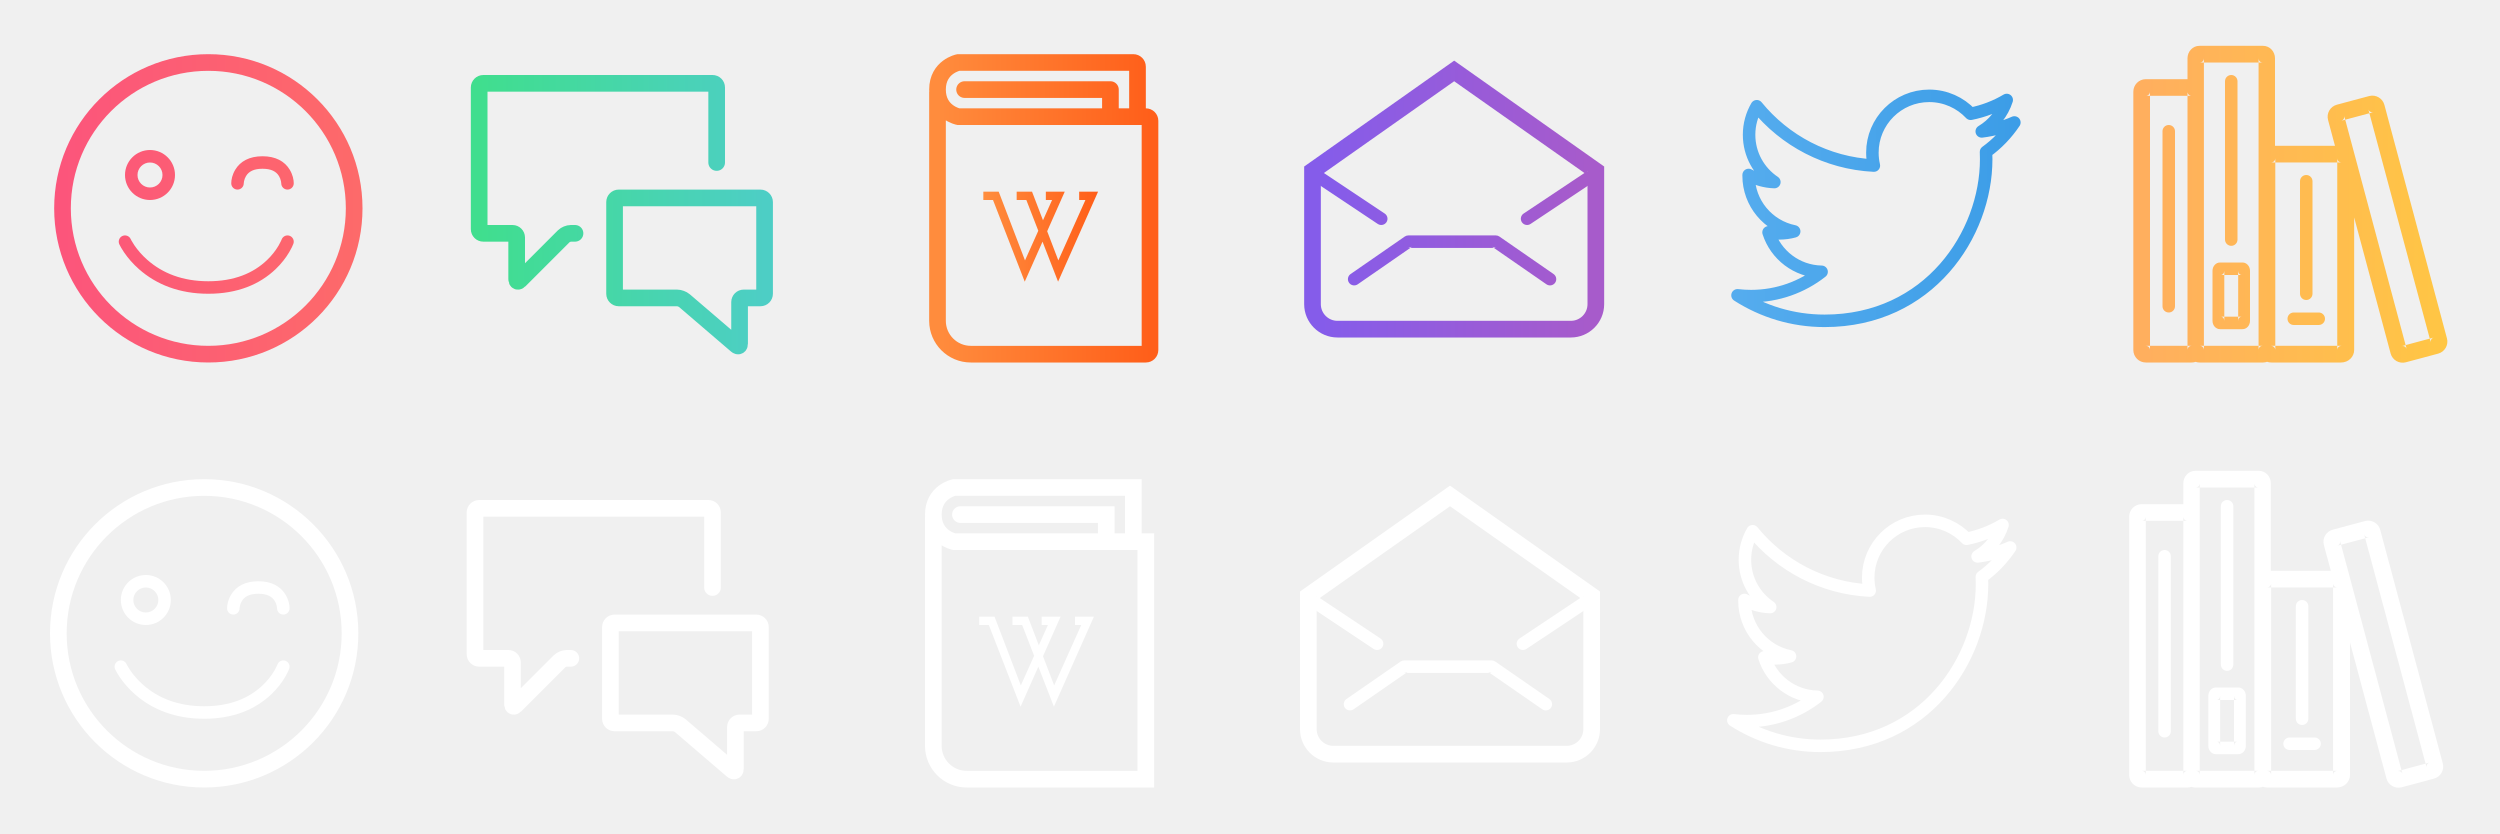
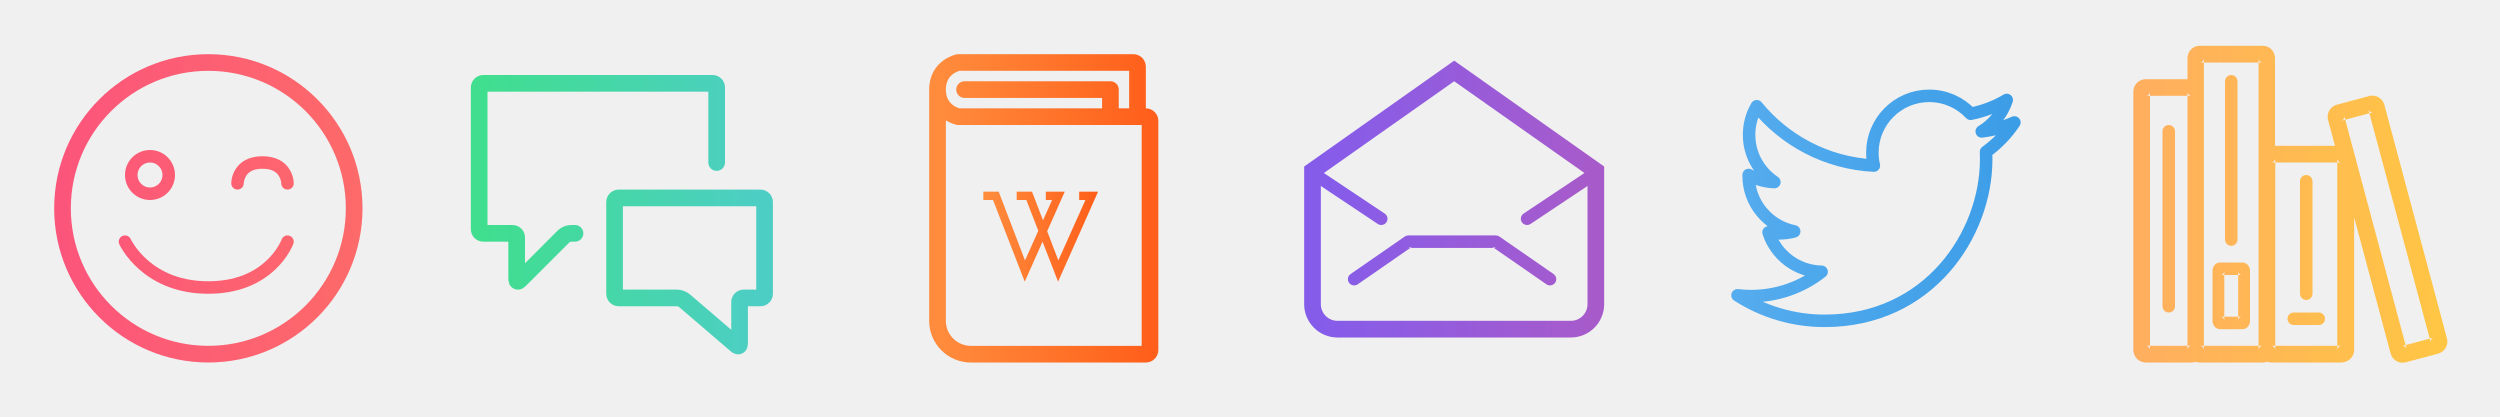
- <svg xmlns="http://www.w3.org/2000/svg" width="600px" height="200px" viewBox="0 0 600 200" version="1.1">
+ <svg xmlns="http://www.w3.org/2000/svg" width="600px" height="100px" viewBox="0 0 600 100" version="1.1">
  <defs>
    <linearGradient x1="145.441%" y1="59.143%" x2="-39.484%" y2="59.143%" id="linearGradient-1">
      <stop stop-color="#FD7461" offset="0%" />
      <stop stop-color="#FC4C83" offset="100%" />
    </linearGradient>
    <linearGradient x1="120.345%" y1="67.789%" x2="0%" y2="67.789%" id="linearGradient-2">
      <stop stop-color="#4DCEC5" offset="0%" />
      <stop stop-color="#40DE8E" offset="100%" />
    </linearGradient>
    <linearGradient x1="100%" y1="15.297%" x2="-90.275%" y2="15.297%" id="linearGradient-3">
      <stop stop-color="#4DCEC5" offset="0%" />
      <stop stop-color="#40DE8E" offset="100%" />
    </linearGradient>
    <linearGradient x1="100%" y1="57.651%" x2="0%" y2="57.651%" id="linearGradient-4">
      <stop stop-color="#FF5F1A" offset="0%" />
      <stop stop-color="#FF8C3D" offset="100%" />
    </linearGradient>
    <linearGradient x1="128.651%" y1="57.651%" x2="-18.962%" y2="57.651%" id="linearGradient-5">
      <stop stop-color="#FF5F1A" offset="0%" />
      <stop stop-color="#FF8C3D" offset="100%" />
    </linearGradient>
    <linearGradient x1="0%" y1="50%" x2="100%" y2="50%" id="linearGradient-6">
      <stop stop-color="#FF8D3E" offset="0%" />
      <stop stop-color="#FF5E19" offset="100%" />
    </linearGradient>
    <linearGradient x1="94.429%" y1="63.31%" x2="5.838%" y2="63.31%" id="linearGradient-7">
      <stop stop-color="#A75BCB" offset="0%" />
      <stop stop-color="#855CEA" offset="100%" />
    </linearGradient>
    <linearGradient x1="100%" y1="50%" x2="0%" y2="50%" id="linearGradient-8">
      <stop stop-color="#3C9DE7" offset="0%" />
      <stop stop-color="#55ACEE" offset="100%" />
    </linearGradient>
    <linearGradient x1="100%" y1="90.024%" x2="0%" y2="90.024%" id="linearGradient-9">
      <stop stop-color="#FFC644" offset="0%" />
      <stop stop-color="#FFAE5F" offset="100%" />
    </linearGradient>
  </defs>
  <g id="Page-1" stroke="none" stroke-width="1" fill="none" fill-rule="evenodd">
-     <g id="colors" transform="translate(13, 11)">
-       <g id="forum-copy" transform="translate(0, 2)" fill="url(#linearGradient-1)">
+     <g id="colors" transform="translate(13, 0)">
+       <g id="forum-copy" transform="translate(0, 13)" fill="url(#linearGradient-1)">
        <path d="M37,74 C57.435,74 74,57.435 74,37 C74,16.565 57.435,0 37,0 C16.565,0 0,16.565 0,37 C0,57.435 16.565,74 37,74 Z M37,70 C18.775,70 4,55.225 4,37 C4,18.775 18.775,4 37,4 C55.225,4 70,18.775 70,37 C70,55.225 55.225,70 37,70 Z M15.634,45.621 C15.825,46.039 16.198,46.716 16.776,47.564 C17.723,48.952 18.918,50.336 20.384,51.626 C24.557,55.298 30.062,57.5 37,57.5 C43.955,57.5 49.293,55.284 53.162,51.584 C54.524,50.281 55.603,48.884 56.432,47.482 C56.939,46.624 57.254,45.939 57.41,45.513 C57.693,44.734 57.291,43.873 56.513,43.59 C55.734,43.307 54.873,43.709 54.59,44.487 C54.573,44.535 54.523,44.658 54.437,44.845 C54.284,45.176 54.089,45.549 53.849,45.956 C53.154,47.132 52.242,48.313 51.088,49.416 C47.769,52.591 43.17,54.5 37,54.5 C30.813,54.5 26.006,52.577 22.366,49.374 C21.098,48.258 20.066,47.063 19.255,45.874 C18.975,45.462 18.743,45.084 18.557,44.748 C18.452,44.557 18.389,44.431 18.366,44.379 C18.023,43.625 17.133,43.292 16.379,43.634 C15.625,43.977 15.292,44.867 15.634,45.621 Z M45.5,31 C45.5,30.937 45.515,30.76 45.565,30.513 C45.65,30.086 45.803,29.66 46.036,29.272 C46.7,28.165 47.897,27.5 50,27.5 C52.103,27.5 53.3,28.165 53.964,29.272 C54.197,29.66 54.35,30.086 54.435,30.513 C54.485,30.76 54.5,30.937 54.5,31 C54.5,31.828 55.172,32.5 56,32.5 C56.828,32.5 57.5,31.828 57.5,31 C57.5,30.127 57.262,28.938 56.536,27.728 C55.325,25.71 53.147,24.5 50,24.5 C46.853,24.5 44.675,25.71 43.464,27.728 C42.738,28.938 42.5,30.127 42.5,31 C42.5,31.828 43.172,32.5 44,32.5 C44.828,32.5 45.5,31.828 45.5,31 Z M23,35 C19.686,35 17,32.314 17,29 C17,25.686 19.686,23 23,23 C26.314,23 29,25.686 29,29 C29,32.314 26.314,35 23,35 Z M23,32 C24.657,32 26,30.657 26,29 C26,27.343 24.657,26 23,26 C21.343,26 20,27.343 20,29 C20,30.657 21.343,32 23,32 Z" id="Shape" />
      </g>
-       <g id="IRC" transform="translate(102, 9)" stroke-width="4" stroke-linecap="round">
+       <g id="IRC" transform="translate(102, 20)" stroke-width="4" stroke-linecap="round">
        <path d="M57,19 L57,0.995 C57,0.445 56.558,0 55.999,0 L1.001,0 C0.448,0 0,0.455 0,1 L0,35 C0,35.552 0.446,36 0.998,36 L8.002,36 C8.553,36 9,36.456 9,37.002 L9,46.998 C9,47.551 9.321,47.679 9.706,47.294 L20.294,36.706 C20.684,36.316 21.444,36 22,36 L23,36" id="Path-13" stroke="url(#linearGradient-2)" />
        <path d="M47.499,51.5 C48.052,51.5 48.846,51.797 49.253,52.145 L61.747,62.855 C62.163,63.211 62.5,63.044 62.5,62.498 L62.5,52.502 C62.5,51.949 62.951,51.5 63.491,51.5 L67.509,51.5 C68.056,51.5 68.5,51.053 68.5,50.499 L68.5,28.501 C68.5,27.948 68.045,27.5 67.5,27.5 L33.5,27.5 C32.948,27.5 32.5,27.947 32.5,28.501 L32.5,50.499 C32.5,51.052 32.945,51.5 33.501,51.5 L47.499,51.5 Z" id="Path-14" stroke="url(#linearGradient-3)" />
      </g>
-       <g id="wiki" transform="translate(212, 4)">
+       <g id="wiki" transform="translate(212, 15)">
        <path d="M48,12 L48,1.002 C48,0.449 47.546,5.55763851e-17 47,1.2241698e-16 L5,5.26598124e-15 C5,5.26598124e-15 -1.13644483e-13,1 0,6.5 C1.13686838e-13,12 5,13 5,13 L49.996,13 C50.551,13 51,13.442 51,14.001 L51,68.999 C51,69.552 50.559,70 50.004,70 L7.997,70 C3.58,70 9.69356556e-14,66.409 9.8177543e-14,62.005 L1.13686838e-13,7" id="Path-9" stroke="url(#linearGradient-4)" stroke-width="4" />
        <path d="M6.5,6.5 L41.5,6.5 L41.5,12.5" id="Path-10" stroke="url(#linearGradient-5)" stroke-width="4" stroke-linecap="round" stroke-linejoin="round" />
        <path d="M25.206,42.999 L21.914,50.406 L20.938,52.601 L20.068,50.362 L13.32,33 L11,33 L11,31 L14,31 L14.684,31 L14.932,31.638 L21,47.5 L24.19,40.384 L21.32,33 L19,33 L19,31 L22,31 L22.684,31 L22.932,31.638 L25.316,37.871 L27.5,33 L26,33 L26,31 L29,31 L30.539,31 L29.914,32.406 L26.32,40.493 L29,47.5 L35.5,33 L34,33 L34,31 L37,31 L38.539,31 L37.914,32.406 L29.914,50.406 L28.938,52.601 L28.068,50.362 L25.206,42.999 Z" id="Shape" fill="url(#linearGradient-6)" />
      </g>
-       <g id="contact-copy-2" transform="translate(300, 3)" fill="url(#linearGradient-7)">
+       <g id="contact-copy-2" transform="translate(300, 14)" fill="url(#linearGradient-7)">
        <path d="M0.847,25.366 L0,25.964 L0,27 L0,59 C0,63.418 3.584,67 8.005,67 L63.995,67 C68.417,67 72,63.419 72,59 L72,27 L72,25.964 L71.153,25.366 L37.153,1.366 L36,0.552 L34.847,1.366 L0.847,25.366 Z M36,5.5 L68.847,28.634 L68,27 L68,59 C68,61.209 66.208,63 63.995,63 L8.005,63 C5.793,63 4,61.208 4,59 L4,27 L3.153,28.634 L36,5.5 Z M12.854,54.233 L25.854,45.233 L25,45.5 L46,45.5 L45.146,45.233 L58.146,54.233 C58.827,54.705 59.762,54.535 60.233,53.854 C60.705,53.173 60.535,52.238 59.854,51.767 L46.854,42.767 C46.603,42.593 46.305,42.5 46,42.5 L25,42.5 C24.695,42.5 24.397,42.593 24.146,42.767 L11.146,51.767 C10.465,52.238 10.295,53.173 10.767,53.854 C11.238,54.535 12.173,54.705 12.854,54.233 Z" id="Shape" />
        <path d="M2.668,29.748 L17.668,39.748 C18.357,40.208 19.289,40.021 19.748,39.332 C20.208,38.643 20.021,37.711 19.332,37.252 L4.332,27.252 C3.643,26.792 2.711,26.979 2.252,27.668 C1.792,28.357 1.979,29.289 2.668,29.748 Z M67.668,27.252 L52.668,37.252 C51.979,37.711 51.792,38.643 52.252,39.332 C52.711,40.021 53.643,40.208 54.332,39.748 L69.332,29.748 C70.021,29.289 70.208,28.357 69.748,27.668 C69.289,26.979 68.357,26.792 67.668,27.252 Z" id="Shape" />
      </g>
-       <path d="M470.449,18.392 C468.006,19.478 465.377,20.21 462.618,20.538 C465.435,18.852 467.594,16.181 468.613,12.995 C465.978,14.559 463.062,15.693 459.956,16.306 C457.47,13.656 453.926,12 450.005,12 C442.477,12 436.374,18.104 436.374,25.633 C436.374,26.7 436.494,27.74 436.727,28.739 C425.397,28.17 415.351,22.744 408.627,14.495 C407.453,16.508 406.781,18.849 406.781,21.35 C406.781,26.079 409.188,30.253 412.846,32.697 C410.612,32.625 408.509,32.012 406.671,30.991 C406.669,31.047 406.669,31.105 406.669,31.163 C406.669,37.767 411.369,43.276 417.606,44.53 C416.462,44.841 415.258,45.008 414.014,45.008 C413.134,45.008 412.281,44.923 411.448,44.762 C413.184,50.178 418.218,54.121 424.183,54.23 C419.517,57.887 413.64,60.066 407.252,60.066 C406.153,60.066 405.067,60.002 404,59.875 C410.035,63.745 417.2,66 424.898,66 C449.974,66 463.685,45.228 463.685,27.212 C463.685,26.622 463.673,26.032 463.648,25.447 C466.31,23.529 468.622,21.126 470.449,18.392 L470.449,18.392 Z" id="twitter" stroke="url(#linearGradient-8)" stroke-width="3" stroke-linejoin="round" />
-       <g id="doc" transform="translate(499, 0)" fill="url(#linearGradient-9)">
-         <path d="M34,24 L34,2.99 C34,1.335 32.72,0 31.143,0 L15.857,0 C14.281,0 13,1.338 13,2.99 L13,8 L2.999,8 C1.34,8 0,9.349 0,11.005 L0,72.995 C0,74.658 1.339,76 2.999,76 L14.001,76 C14.333,76 14.652,75.946 14.95,75.846 L14.95,75.846 C15.235,75.946 15.54,76 15.857,76 L31.143,76 C31.475,76 31.794,75.941 32.091,75.831 C32.416,75.941 32.765,76 33.129,76 L49.871,76 C51.603,76 53,74.652 53,72.997 L53,41.19 L61.747,73.832 C62.173,75.425 63.818,76.374 65.414,75.946 L73.15,73.873 C74.737,73.448 75.697,71.806 75.269,70.208 L60.253,14.168 C59.827,12.575 58.182,11.626 56.586,12.054 L48.85,14.127 C47.263,14.552 46.303,16.194 46.731,17.792 L46.731,17.792 L48.394,24 L34,24 L34,24 Z M50.594,16.756 C50.741,17.302 50.422,17.847 49.885,17.991 L57.621,15.918 C57.084,16.062 56.535,15.745 56.39,15.203 L71.406,71.244 C71.259,70.698 71.578,70.153 72.115,70.009 L64.379,72.082 C64.916,71.938 65.465,72.255 65.61,72.797 L50.594,16.756 L50.594,16.756 Z M4,11.005 C4,11.552 3.555,12 2.999,12 L14.001,12 C13.45,12 13,11.549 13,11.005 L13,72.995 C13,72.448 13.445,72 14.001,72 L2.999,72 C3.55,72 4,72.451 4,72.995 L4,11.005 Z M34.069,27 C34.069,27.547 33.595,27.997 33,27.997 L50.01,27.997 C49.418,27.997 48.941,27.545 48.941,27 L48.941,72.995 C48.941,72.448 49.415,71.997 50.01,71.997 L33,71.997 C33.592,71.997 34.069,72.45 34.069,72.995 L34.069,27 Z M16.937,2.99 C16.937,3.549 16.513,4 15.993,4 L31.003,4 C30.485,4 30.06,3.549 30.06,2.99 L30.06,73.01 C30.06,72.451 30.483,72 31.003,72 L15.993,72 C16.512,72 16.937,72.451 16.937,73.01 L16.937,2.99 Z M19,53.994 C19,52.893 19.799,52 20.8,52 L26.2,52 C27.194,52 28,52.895 28,53.994 L28,66.006 C28,67.107 27.201,68 26.2,68 L20.8,68 C19.806,68 19,67.105 19,66.006 L19,53.994 Z M21.833,53.994 L21.833,66.006 C21.833,65.448 21.459,65 21,65 L26,65 C25.544,65 25.166,65.453 25.166,66.006 L25.166,53.994 C25.166,54.552 25.54,55 26,55 L21,55 C21.456,55 21.833,54.547 21.833,53.994 Z M37,65.5 C37,64.672 37.676,64 38.506,64 L44.494,64 C45.326,64 46,64.666 46,65.5 C46,66.328 45.324,67 44.494,67 L38.506,67 C37.674,67 37,66.334 37,65.5 Z M7,20.497 C7,19.67 7.666,19 8.5,19 C9.328,19 10,19.671 10,20.497 L10,62.503 C10,63.33 9.334,64 8.5,64 C7.672,64 7,63.329 7,62.503 L7,20.497 Z M22,8.508 C22,7.675 22.666,7 23.5,7 C24.328,7 25,7.677 25,8.508 L25,46.492 C25,47.325 24.334,48 23.5,48 C22.672,48 22,47.323 22,46.492 L22,8.508 Z M40,32.508 C40,31.675 40.666,31 41.5,31 C42.328,31 43,31.669 43,32.508 L43,59.492 C43,60.325 42.334,61 41.5,61 C40.672,61 40,60.331 40,59.492 L40,32.508 Z" id="Shape" />
-       </g>
-     </g>
-     <g id="white" transform="translate(12, 113)">
-       <g id="forum-copy" transform="translate(0, 2)" fill="#FFFFFF">
-         <path d="M37,74 C57.435,74 74,57.435 74,37 C74,16.565 57.435,0 37,0 C16.565,0 0,16.565 0,37 C0,57.435 16.565,74 37,74 Z M37,70 C18.775,70 4,55.225 4,37 C4,18.775 18.775,4 37,4 C55.225,4 70,18.775 70,37 C70,55.225 55.225,70 37,70 Z M15.634,45.621 C15.825,46.039 16.198,46.716 16.776,47.564 C17.723,48.952 18.918,50.336 20.384,51.626 C24.557,55.298 30.062,57.5 37,57.5 C43.955,57.5 49.293,55.284 53.162,51.584 C54.524,50.281 55.603,48.884 56.432,47.482 C56.939,46.624 57.254,45.939 57.41,45.513 C57.693,44.734 57.291,43.873 56.513,43.59 C55.734,43.307 54.873,43.709 54.59,44.487 C54.573,44.535 54.523,44.658 54.437,44.845 C54.284,45.176 54.089,45.549 53.849,45.956 C53.154,47.132 52.242,48.313 51.088,49.416 C47.769,52.591 43.17,54.5 37,54.5 C30.813,54.5 26.006,52.577 22.366,49.374 C21.098,48.258 20.066,47.063 19.255,45.874 C18.975,45.462 18.743,45.084 18.557,44.748 C18.452,44.557 18.389,44.431 18.366,44.379 C18.023,43.625 17.133,43.292 16.379,43.634 C15.625,43.977 15.292,44.867 15.634,45.621 Z M45.5,31 C45.5,30.937 45.515,30.76 45.565,30.513 C45.65,30.086 45.803,29.66 46.036,29.272 C46.7,28.165 47.897,27.5 50,27.5 C52.103,27.5 53.3,28.165 53.964,29.272 C54.197,29.66 54.35,30.086 54.435,30.513 C54.485,30.76 54.5,30.937 54.5,31 C54.5,31.828 55.172,32.5 56,32.5 C56.828,32.5 57.5,31.828 57.5,31 C57.5,30.127 57.262,28.938 56.536,27.728 C55.325,25.71 53.147,24.5 50,24.5 C46.853,24.5 44.675,25.71 43.464,27.728 C42.738,28.938 42.5,30.127 42.5,31 C42.5,31.828 43.172,32.5 44,32.5 C44.828,32.5 45.5,31.828 45.5,31 Z M23,35 C19.686,35 17,32.314 17,29 C17,25.686 19.686,23 23,23 C26.314,23 29,25.686 29,29 C29,32.314 26.314,35 23,35 Z M23,32 C24.657,32 26,30.657 26,29 C26,27.343 24.657,26 23,26 C21.343,26 20,27.343 20,29 C20,30.657 21.343,32 23,32 Z" id="Shape" />
-       </g>
-       <g id="IRC" transform="translate(102, 9)" stroke="#FFFFFF" stroke-width="4" stroke-linecap="round">
-         <path d="M57,19 L57,0.995 C57,0.445 56.558,0 55.999,0 L1.001,0 C0.448,0 0,0.455 0,1 L0,35 C0,35.552 0.446,36 0.998,36 L8.002,36 C8.553,36 9,36.456 9,37.002 L9,46.998 C9,47.551 9.321,47.679 9.706,47.294 L20.294,36.706 C20.684,36.316 21.444,36 22,36 L23,36" id="Path-13" />
-         <path d="M47.499,51.5 C48.052,51.5 48.846,51.797 49.253,52.145 L61.747,62.855 C62.163,63.211 62.5,63.044 62.5,62.498 L62.5,52.502 C62.5,51.949 62.951,51.5 63.491,51.5 L67.509,51.5 C68.056,51.5 68.5,51.053 68.5,50.499 L68.5,28.501 C68.5,27.948 68.045,27.5 67.5,27.5 L33.5,27.5 C32.948,27.5 32.5,27.947 32.5,28.501 L32.5,50.499 C32.5,51.052 32.945,51.5 33.501,51.5 L47.499,51.5 Z" id="Path-14" />
-       </g>
-       <g id="wiki" transform="translate(212, 4)">
-         <path d="M48,12 L48,0 L5,5.26598124e-15 C5,5.26598124e-15 -1.13644483e-13,1 0,6.5 C1.13686838e-13,12 5,13 5,13 L51,13 L51,70 L7.997,70 C3.58,70 9.69356556e-14,66.409 9.8177543e-14,62.005 L1.13686838e-13,7" id="Path-9" stroke="#FFFFFF" stroke-width="4" />
-         <path d="M6.5,6.5 L41.5,6.5 L41.5,12.5" id="Path-10" stroke="#FFFFFF" stroke-width="4" stroke-linecap="round" />
-         <path d="M25.206,42.999 L21.914,50.406 L20.938,52.601 L20.068,50.362 L13.32,33 L11,33 L11,31 L14,31 L14.684,31 L14.932,31.638 L21,47.5 L24.19,40.384 L21.32,33 L19,33 L19,31 L22,31 L22.684,31 L22.932,31.638 L25.316,37.871 L27.5,33 L26,33 L26,31 L29,31 L30.539,31 L29.914,32.406 L26.32,40.493 L29,47.5 L35.5,33 L34,33 L34,31 L37,31 L38.539,31 L37.914,32.406 L29.914,50.406 L28.938,52.601 L28.068,50.362 L25.206,42.999 Z" id="Shape" fill="#FFFFFF" />
-       </g>
-       <g id="contact-copy-2" transform="translate(300, 3)" fill="#FFFFFF">
-         <path d="M0.847,25.366 L0,25.964 L0,27 L0,59 C0,63.418 3.584,67 8.005,67 L63.995,67 C68.417,67 72,63.419 72,59 L72,27 L72,25.964 L71.153,25.366 L37.153,1.366 L36,0.552 L34.847,1.366 L0.847,25.366 Z M36,5.5 L68.847,28.634 L68,27 L68,59 C68,61.209 66.208,63 63.995,63 L8.005,63 C5.793,63 4,61.208 4,59 L4,27 L3.153,28.634 L36,5.5 Z M12.854,54.233 L25.854,45.233 L25,45.5 L46,45.5 L45.146,45.233 L58.146,54.233 C58.827,54.705 59.762,54.535 60.233,53.854 C60.705,53.173 60.535,52.238 59.854,51.767 L46.854,42.767 C46.603,42.593 46.305,42.5 46,42.5 L25,42.5 C24.695,42.5 24.397,42.593 24.146,42.767 L11.146,51.767 C10.465,52.238 10.295,53.173 10.767,53.854 C11.238,54.535 12.173,54.705 12.854,54.233 Z" id="Shape" />
-         <path d="M2.668,29.748 L17.668,39.748 C18.357,40.208 19.289,40.021 19.748,39.332 C20.208,38.643 20.021,37.711 19.332,37.252 L4.332,27.252 C3.643,26.792 2.711,26.979 2.252,27.668 C1.792,28.357 1.979,29.289 2.668,29.748 Z M67.668,27.252 L52.668,37.252 C51.979,37.711 51.792,38.643 52.252,39.332 C52.711,40.021 53.643,40.208 54.332,39.748 L69.332,29.748 C70.021,29.289 70.208,28.357 69.748,27.668 C69.289,26.979 68.357,26.792 67.668,27.252 Z" id="Shape" />
-       </g>
-       <path d="M470.449,18.392 C468.006,19.478 465.377,20.21 462.618,20.538 C465.435,18.852 467.594,16.181 468.613,12.995 C465.978,14.559 463.062,15.693 459.956,16.306 C457.47,13.656 453.926,12 450.005,12 C442.477,12 436.374,18.104 436.374,25.633 C436.374,26.7 436.494,27.74 436.727,28.739 C425.397,28.17 415.351,22.744 408.627,14.495 C407.453,16.508 406.781,18.849 406.781,21.35 C406.781,26.079 409.188,30.253 412.846,32.697 C410.612,32.625 408.509,32.012 406.671,30.991 C406.669,31.047 406.669,31.105 406.669,31.163 C406.669,37.767 411.369,43.276 417.606,44.53 C416.462,44.841 415.258,45.008 414.014,45.008 C413.134,45.008 412.281,44.923 411.448,44.762 C413.184,50.178 418.218,54.121 424.183,54.23 C419.517,57.887 413.64,60.066 407.252,60.066 C406.153,60.066 405.067,60.002 404,59.875 C410.035,63.745 417.2,66 424.898,66 C449.974,66 463.685,45.228 463.685,27.212 C463.685,26.622 463.673,26.032 463.648,25.447 C466.31,23.529 468.622,21.126 470.449,18.392 L470.449,18.392 Z" id="twitter" stroke="#FFFFFF" stroke-width="3" stroke-linejoin="round" />
-       <g id="doc" transform="translate(499, 0)" fill="#FFFFFF">
-         <path d="M34,24 L34,2.99 C34,1.335 32.72,0 31.143,0 L15.857,0 C14.281,0 13,1.338 13,2.99 L13,8 L2.999,8 C1.34,8 0,9.349 0,11.005 L0,72.995 C0,74.658 1.339,76 2.999,76 L14.001,76 C14.333,76 14.652,75.946 14.95,75.846 L14.95,75.846 C15.235,75.946 15.54,76 15.857,76 L31.143,76 C31.475,76 31.794,75.941 32.091,75.831 C32.416,75.941 32.765,76 33.129,76 L49.871,76 C51.603,76 53,74.652 53,72.997 L53,41.19 L61.747,73.832 C62.173,75.425 63.818,76.374 65.414,75.946 L73.15,73.873 C74.737,73.448 75.697,71.806 75.269,70.208 L60.253,14.168 C59.827,12.575 58.182,11.626 56.586,12.054 L48.85,14.127 C47.263,14.552 46.303,16.194 46.731,17.792 L46.731,17.792 L48.394,24 L34,24 L34,24 Z M50.594,16.756 C50.741,17.302 50.422,17.847 49.885,17.991 L57.621,15.918 C57.084,16.062 56.535,15.745 56.39,15.203 L71.406,71.244 C71.259,70.698 71.578,70.153 72.115,70.009 L64.379,72.082 C64.916,71.938 65.465,72.255 65.61,72.797 L50.594,16.756 L50.594,16.756 Z M4,11.005 C4,11.552 3.555,12 2.999,12 L14.001,12 C13.45,12 13,11.549 13,11.005 L13,72.995 C13,72.448 13.445,72 14.001,72 L2.999,72 C3.55,72 4,72.451 4,72.995 L4,11.005 Z M34.069,27 C34.069,27.547 33.595,27.997 33,27.997 L50.01,27.997 C49.418,27.997 48.941,27.545 48.941,27 L48.941,72.995 C48.941,72.448 49.415,71.997 50.01,71.997 L33,71.997 C33.592,71.997 34.069,72.45 34.069,72.995 L34.069,27 Z M16.937,2.99 C16.937,3.549 16.513,4 15.993,4 L31.003,4 C30.485,4 30.06,3.549 30.06,2.99 L30.06,73.01 C30.06,72.451 30.483,72 31.003,72 L15.993,72 C16.512,72 16.937,72.451 16.937,73.01 L16.937,2.99 Z M19,53.994 C19,52.893 19.799,52 20.8,52 L26.2,52 C27.194,52 28,52.895 28,53.994 L28,66.006 C28,67.107 27.201,68 26.2,68 L20.8,68 C19.806,68 19,67.105 19,66.006 L19,53.994 Z M21.833,53.994 L21.833,66.006 C21.833,65.448 21.459,65 21,65 L26,65 C25.544,65 25.166,65.453 25.166,66.006 L25.166,53.994 C25.166,54.552 25.54,55 26,55 L21,55 C21.456,55 21.833,54.547 21.833,53.994 Z M37,65.5 C37,64.672 37.676,64 38.506,64 L44.494,64 C45.326,64 46,64.666 46,65.5 C46,66.328 45.324,67 44.494,67 L38.506,67 C37.674,67 37,66.334 37,65.5 Z M7,20.497 C7,19.67 7.666,19 8.5,19 C9.328,19 10,19.671 10,20.497 L10,62.503 C10,63.33 9.334,64 8.5,64 C7.672,64 7,63.329 7,62.503 L7,20.497 Z M22,8.508 C22,7.675 22.666,7 23.5,7 C24.328,7 25,7.677 25,8.508 L25,46.492 C25,47.325 24.334,48 23.5,48 C22.672,48 22,47.323 22,46.492 L22,8.508 Z M40,32.508 C40,31.675 40.666,31 41.5,31 C42.328,31 43,31.669 43,32.508 L43,59.492 C43,60.325 42.334,61 41.5,61 C40.672,61 40,60.331 40,59.492 L40,32.508 Z" id="Shape" />
+       <path d="M470.449,29.392 C468.006,30.478 465.377,31.21 462.618,31.538 C465.435,29.852 467.594,27.181 468.613,23.995 C465.978,25.559 463.062,26.693 459.956,27.306 C457.47,24.656 453.926,23 450.005,23 C442.477,23 436.374,29.104 436.374,36.633 C436.374,37.7 436.494,38.74 436.727,39.739 C425.397,39.17 415.351,33.744 408.627,25.495 C407.453,27.508 406.781,29.849 406.781,32.35 C406.781,37.079 409.188,41.253 412.846,43.697 C410.612,43.625 408.509,43.012 406.671,41.991 C406.669,42.047 406.669,42.105 406.669,42.163 C406.669,48.767 411.369,54.276 417.606,55.53 C416.462,55.841 415.258,56.008 414.014,56.008 C413.134,56.008 412.281,55.923 411.448,55.762 C413.184,61.178 418.218,65.121 424.183,65.23 C419.517,68.887 413.64,71.066 407.252,71.066 C406.153,71.066 405.067,71.002 404,70.875 C410.035,74.745 417.2,77 424.898,77 C449.974,77 463.685,56.228 463.685,38.212 C463.685,37.622 463.673,37.032 463.648,36.447 C466.31,34.529 468.622,32.126 470.449,29.392 L470.449,29.392 Z" id="twitter" stroke="url(#linearGradient-8)" stroke-width="3" stroke-linejoin="round" />
+       <g id="doc" transform="translate(499, 11)" fill="url(#linearGradient-9)">
+         <path d="M34,24 L34,2.99 C34,1.335 32.72,0 31.143,0 L15.857,0 C14.281,0 13,1.338 13,2.99 L13,8 L2.999,8 C1.34,8 0,9.349 0,11.005 L0,72.995 C0,74.658 1.339,76 2.999,76 L14.001,76 C14.333,76 14.652,75.946 14.95,75.846 C15.235,75.946 15.54,76 15.857,76 L31.143,76 C31.475,76 31.794,75.941 32.091,75.831 C32.416,75.941 32.765,76 33.129,76 L49.871,76 C51.603,76 53,74.652 53,72.997 L53,41.19 L61.747,73.832 C62.173,75.425 63.818,76.374 65.414,75.946 L73.15,73.873 C74.737,73.448 75.697,71.806 75.269,70.208 L60.253,14.168 C59.827,12.575 58.182,11.626 56.586,12.054 L48.85,14.127 C47.263,14.552 46.303,16.194 46.731,17.792 L46.731,17.792 L48.394,24 L34,24 Z M50.594,16.756 C50.741,17.302 50.422,17.847 49.885,17.991 L57.621,15.918 C57.084,16.062 56.535,15.745 56.39,15.203 L71.406,71.244 C71.259,70.698 71.578,70.153 72.115,70.009 L64.379,72.082 C64.916,71.938 65.465,72.255 65.61,72.797 L50.594,16.756 L50.594,16.756 Z M4,11.005 C4,11.552 3.555,12 2.999,12 L14.001,12 C13.45,12 13,11.549 13,11.005 L13,72.995 C13,72.448 13.445,72 14.001,72 L2.999,72 C3.55,72 4,72.451 4,72.995 L4,11.005 Z M34.069,27 C34.069,27.547 33.595,27.997 33,27.997 L50.01,27.997 C49.418,27.997 48.941,27.545 48.941,27 L48.941,72.995 C48.941,72.448 49.415,71.997 50.01,71.997 L33,71.997 C33.592,71.997 34.069,72.45 34.069,72.995 L34.069,27 Z M16.937,2.99 C16.937,3.549 16.513,4 15.993,4 L31.003,4 C30.485,4 30.06,3.549 30.06,2.99 L30.06,73.01 C30.06,72.451 30.483,72 31.003,72 L15.993,72 C16.512,72 16.937,72.451 16.937,73.01 L16.937,2.99 Z M19,53.994 C19,52.893 19.799,52 20.8,52 L26.2,52 C27.194,52 28,52.895 28,53.994 L28,66.006 C28,67.107 27.201,68 26.2,68 L20.8,68 C19.806,68 19,67.105 19,66.006 L19,53.994 Z M21.833,53.994 L21.833,66.006 C21.833,65.448 21.459,65 21,65 L26,65 C25.544,65 25.166,65.453 25.166,66.006 L25.166,53.994 C25.166,54.552 25.54,55 26,55 L21,55 C21.456,55 21.833,54.547 21.833,53.994 Z M37,65.5 C37,64.672 37.676,64 38.506,64 L44.494,64 C45.326,64 46,64.666 46,65.5 C46,66.328 45.324,67 44.494,67 L38.506,67 C37.674,67 37,66.334 37,65.5 Z M7,20.497 C7,19.67 7.666,19 8.5,19 C9.328,19 10,19.671 10,20.497 L10,62.503 C10,63.33 9.334,64 8.5,64 C7.672,64 7,63.329 7,62.503 L7,20.497 Z M22,8.508 C22,7.675 22.666,7 23.5,7 C24.328,7 25,7.677 25,8.508 L25,46.492 C25,47.325 24.334,48 23.5,48 C22.672,48 22,47.323 22,46.492 L22,8.508 Z M40,32.508 C40,31.675 40.666,31 41.5,31 C42.328,31 43,31.669 43,32.508 L43,59.492 C43,60.325 42.334,61 41.5,61 C40.672,61 40,60.331 40,59.492 L40,32.508 Z" id="Shape" />
      </g>
    </g>
  </g>
</svg>
